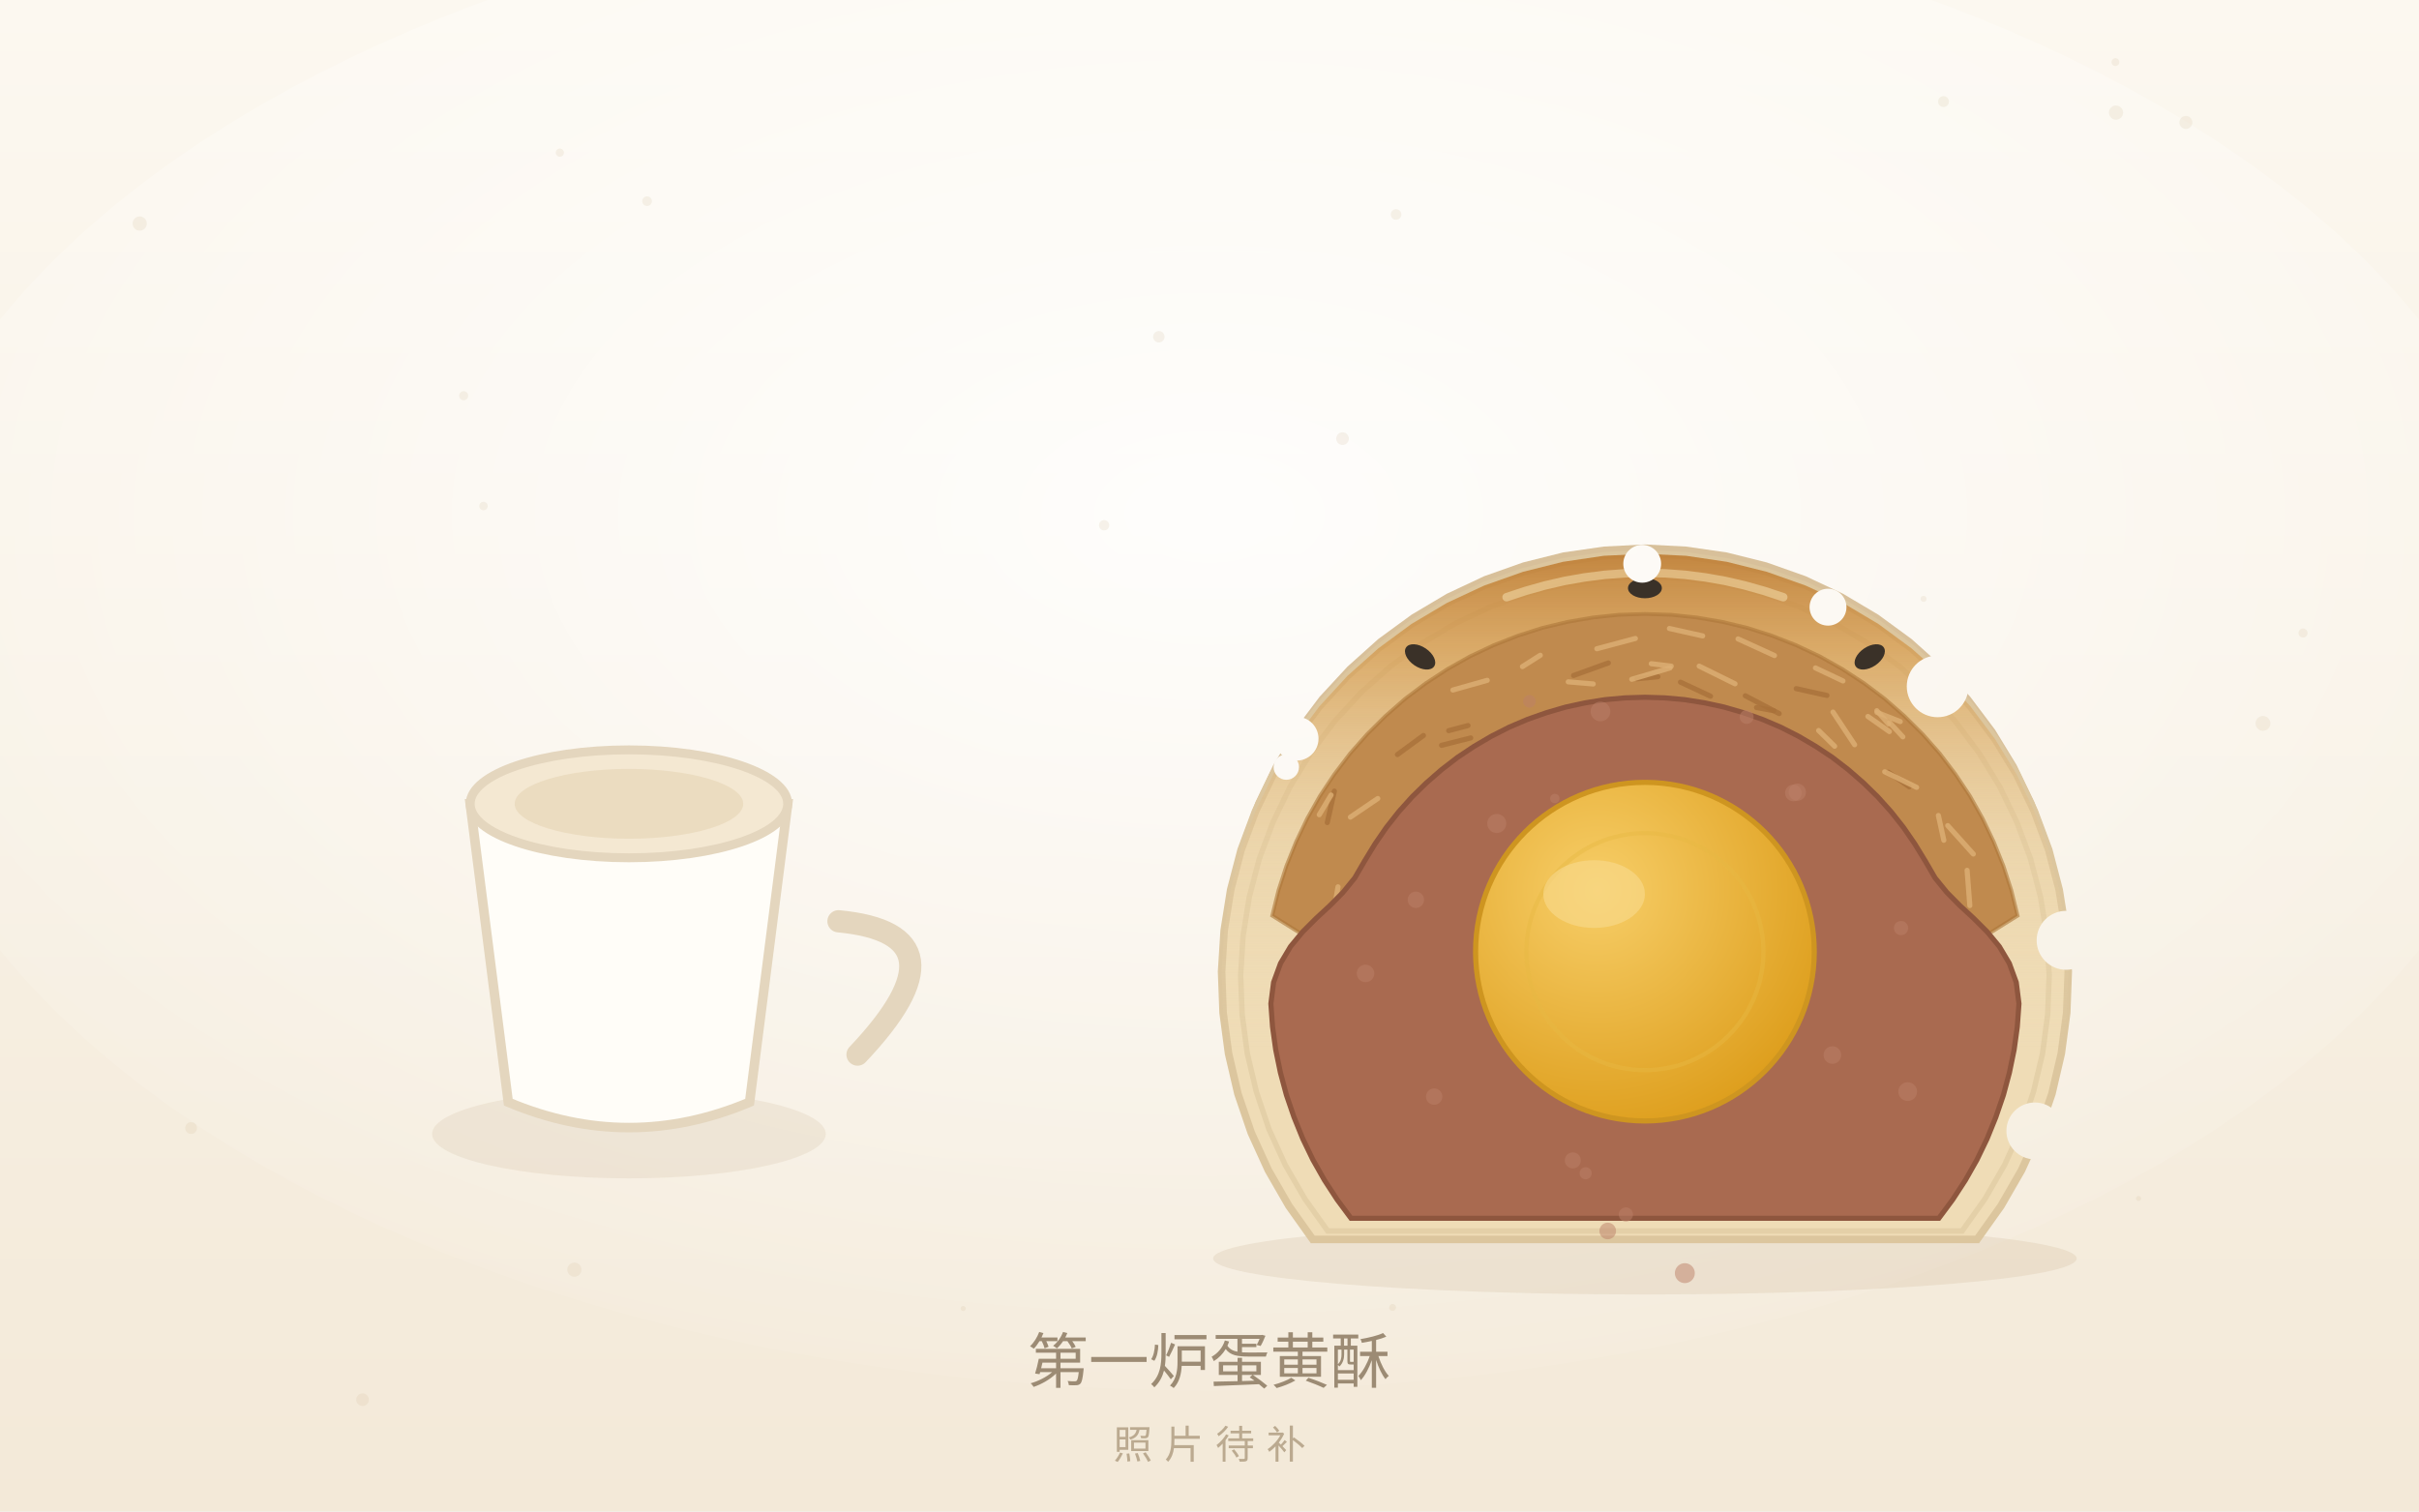
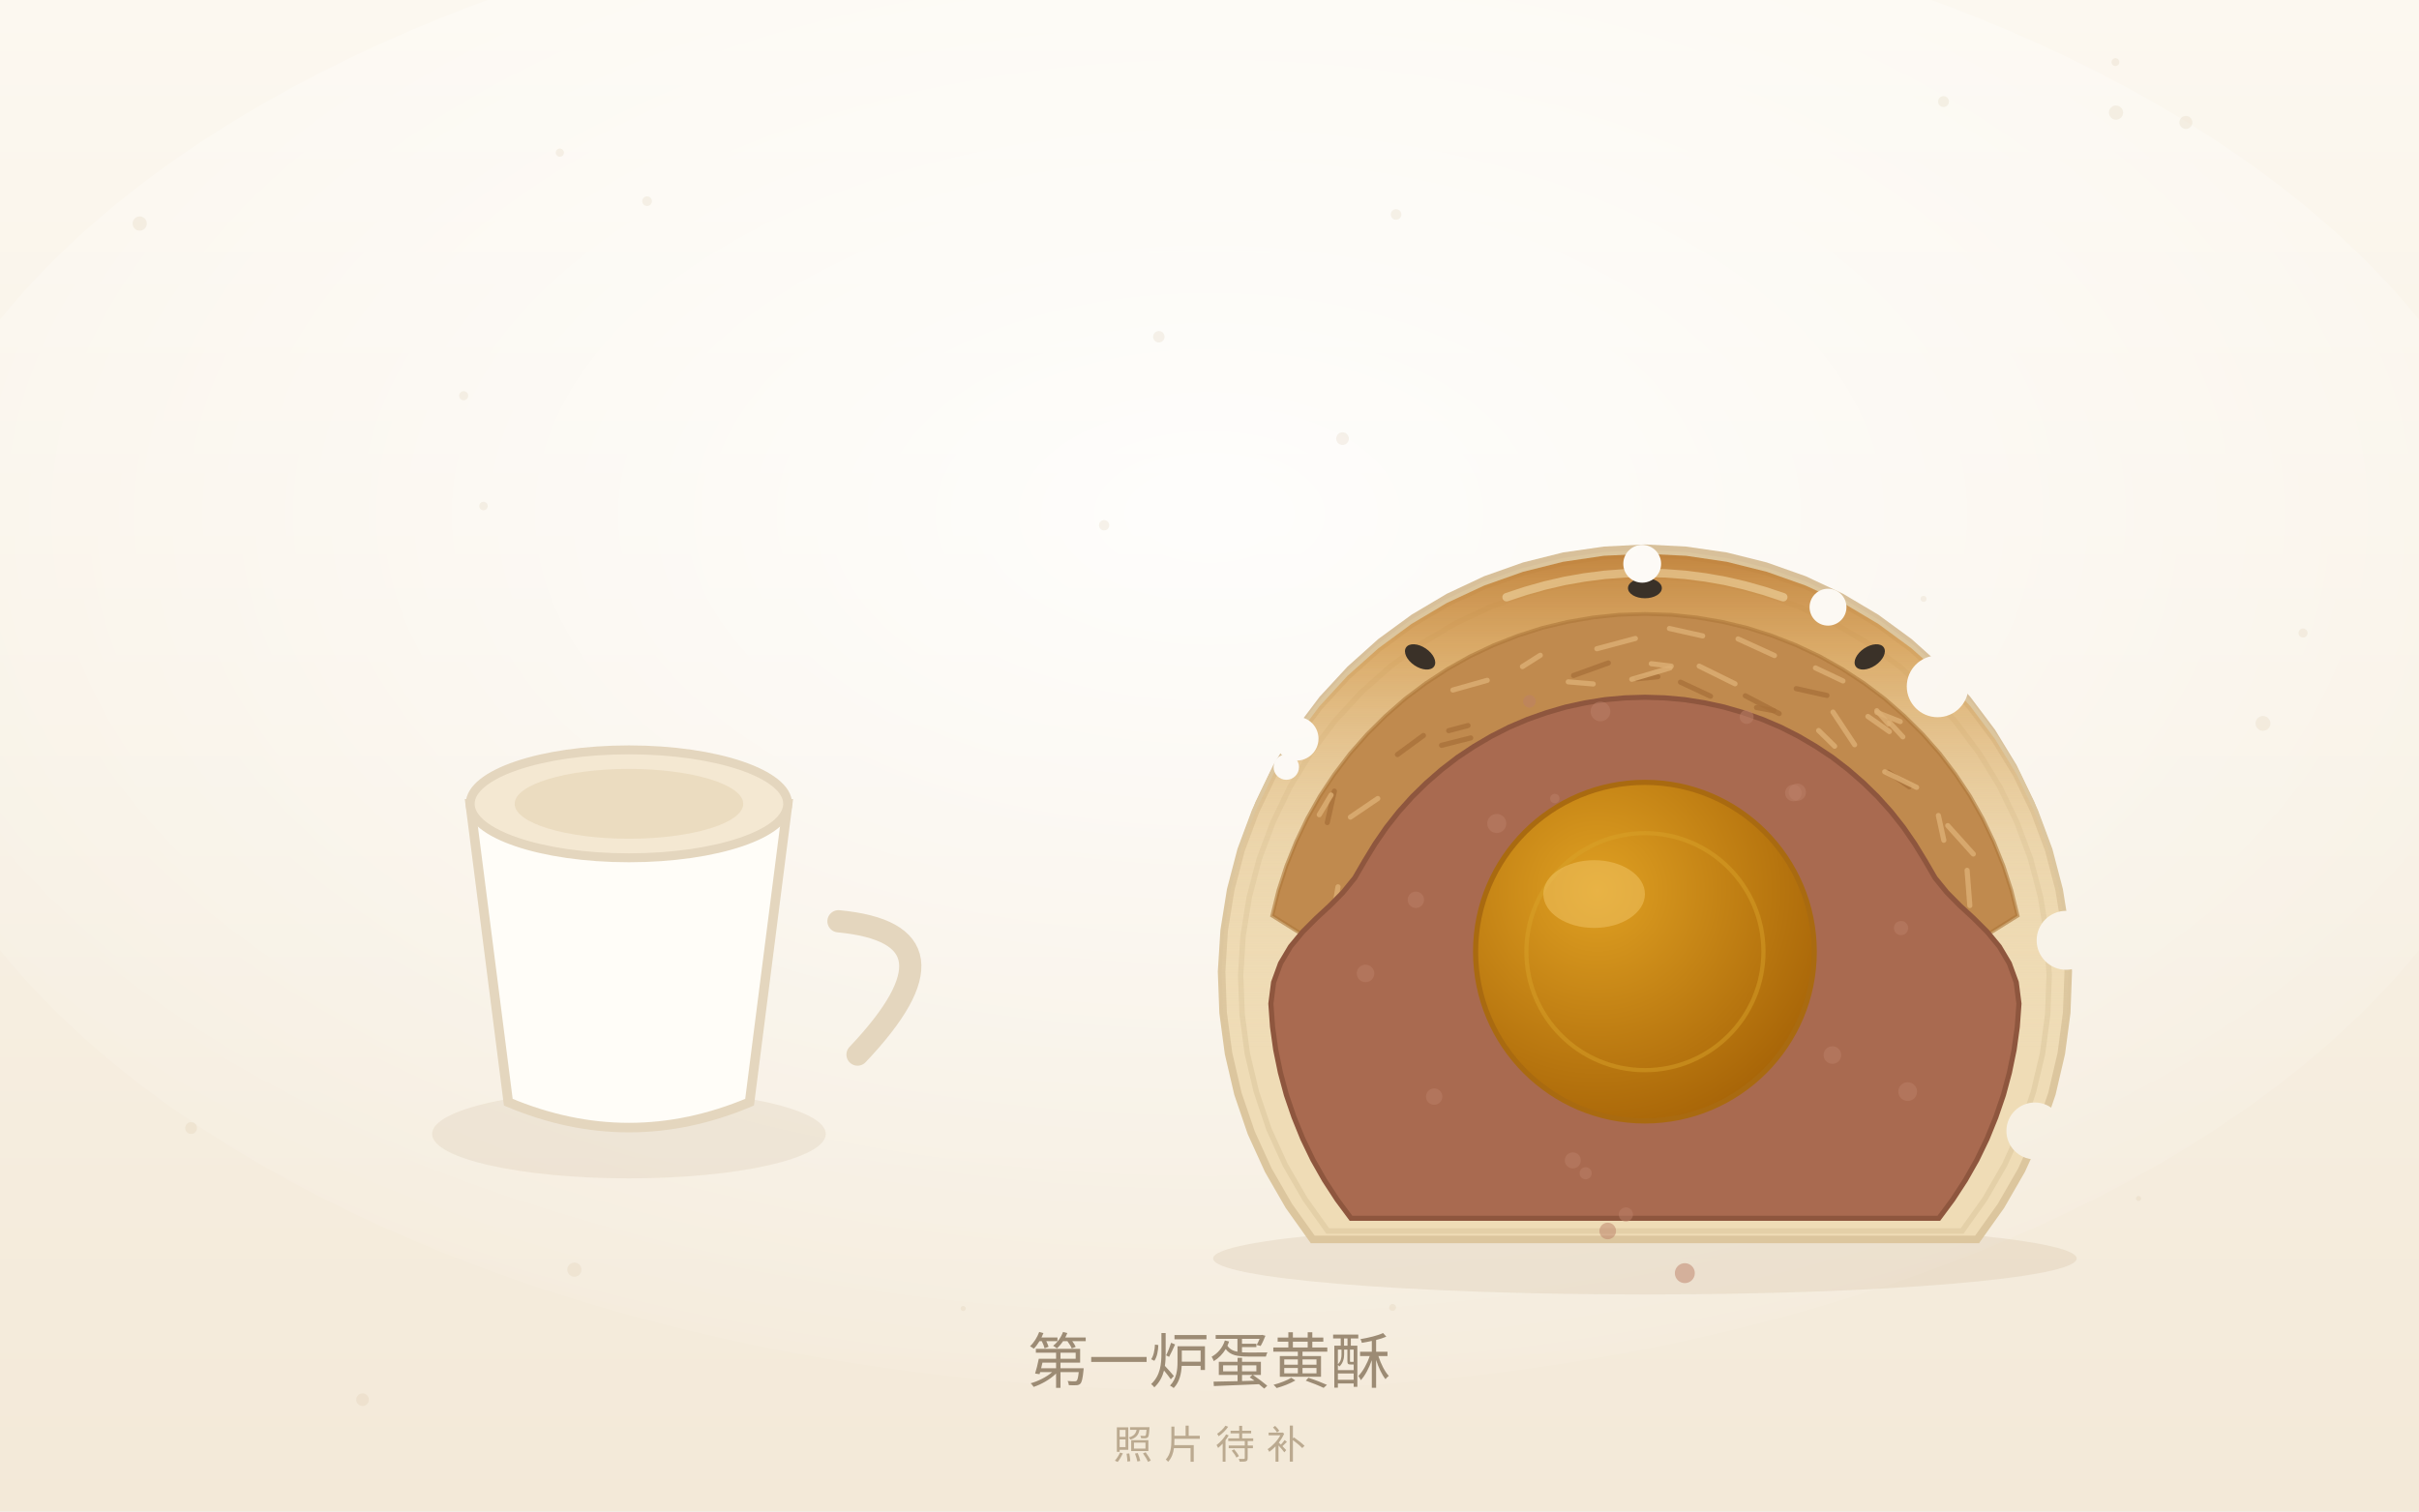
<svg xmlns="http://www.w3.org/2000/svg" viewBox="0 0 1600 1000" width="1600" height="1000" role="img" aria-label="第一炉蛋黄酥">
  <defs>
    <linearGradient id="bg" x1="0" y1="0" x2="0" y2="1">
      <stop offset="0" stop-color="#FCF8F0" />
      <stop offset="1" stop-color="#F3E9D8" />
    </linearGradient>
    <radialGradient id="glow" cx="50%" cy="42%" r="62%">
      <stop offset="0" stop-color="#FFFFFF" stop-opacity="0.85" />
      <stop offset="1" stop-color="#FFFFFF" stop-opacity="0" />
    </radialGradient>
    <radialGradient id="yolk" cx="36%" cy="32%" r="72%">
-       <stop offset="0" stop-color="#F7CE68" />
-       <stop offset="1" stop-color="#DE9F1E" />
+       <stop offset="0" stop-color="#DFA022" />
+       <stop offset="1" stop-color="#A96608" />
    </radialGradient>
    <radialGradient id="wash" cx="40%" cy="34%" r="70%">
      <stop offset="0" stop-color="#E9BE84" stop-opacity="0.95" />
      <stop offset="1" stop-color="#D9A75E" stop-opacity="0.75" />
    </radialGradient>
  </defs>
  <rect width="1600" height="1000" fill="url(#bg)" />
  <ellipse cx="800" cy="420" rx="880" ry="500" fill="url(#glow)" />
  <circle cx="1399.6" cy="74.5" r="4.7" fill="#C9B48F" opacity="0.16" />
  <circle cx="1285.5" cy="67.2" r="3.6" fill="#C9B48F" opacity="0.16" />
  <circle cx="1523.3" cy="418.8" r="3" fill="#C9B48F" opacity="0.16" />
  <circle cx="1179.6" cy="545.8" r="4.3" fill="#C9B48F" opacity="0.16" />
  <circle cx="921.1" cy="865" r="2.3" fill="#C9B48F" opacity="0.16" />
  <circle cx="1414.5" cy="792.9" r="1.7" fill="#C9B48F" opacity="0.16" />
  <circle cx="126.4" cy="746.3" r="3.9" fill="#C9B48F" opacity="0.16" />
  <circle cx="923.4" cy="141.9" r="3.5" fill="#C9B48F" opacity="0.16" />
  <circle cx="1272.3" cy="396.2" r="2" fill="#C9B48F" opacity="0.16" />
  <circle cx="239.8" cy="926" r="4.2" fill="#C9B48F" opacity="0.16" />
  <circle cx="92.4" cy="147.9" r="4.7" fill="#C9B48F" opacity="0.16" />
  <circle cx="1496.8" cy="478.6" r="4.9" fill="#C9B48F" opacity="0.16" />
  <circle cx="319.8" cy="334.8" r="2.8" fill="#C9B48F" opacity="0.16" />
  <circle cx="428" cy="133.1" r="3.2" fill="#C9B48F" opacity="0.16" />
  <circle cx="888" cy="290.2" r="4.2" fill="#C9B48F" opacity="0.16" />
  <circle cx="766.5" cy="222.8" r="3.8" fill="#C9B48F" opacity="0.16" />
  <circle cx="730.3" cy="347.5" r="3.4" fill="#C9B48F" opacity="0.16" />
  <circle cx="1445.8" cy="81" r="4.3" fill="#C9B48F" opacity="0.16" />
  <circle cx="379.9" cy="840" r="4.7" fill="#C9B48F" opacity="0.16" />
  <circle cx="1399.2" cy="41.1" r="2.6" fill="#C9B48F" opacity="0.16" />
  <circle cx="370.3" cy="101" r="2.7" fill="#C9B48F" opacity="0.16" />
  <circle cx="1160" cy="436.3" r="3.1" fill="#C9B48F" opacity="0.16" />
  <circle cx="1234.8" cy="463.8" r="1.8" fill="#C9B48F" opacity="0.16" />
  <circle cx="1261.5" cy="600.1" r="3.5" fill="#C9B48F" opacity="0.16" />
  <circle cx="306.7" cy="261.8" r="3" fill="#C9B48F" opacity="0.16" />
  <circle cx="637.1" cy="865.7" r="1.7" fill="#C9B48F" opacity="0.16" />
  <g>
    <g transform="translate(416 620)">
      <ellipse cy="130.2" rx="130.2" ry="29.4" fill="#B79B73" opacity="0.14" />
      <path d="M138.6 -10.5 q 88.2 8.4 12.6 88.2" fill="none" stroke="#E4D6BE" stroke-width="14.7" stroke-linecap="round" />
      <path d="M-105 -88.2 h 210 l -25.2 197.4 q -79.8 33.6 -159.6 0 z" fill="#FFFDF8" stroke="#E4D6BE" stroke-width="6.3" />
      <ellipse cy="-88.2" rx="105" ry="35.7" fill="#F4E8D2" stroke="#E4D6BE" stroke-width="5.9" />
      <ellipse cy="-88.2" rx="75.6" ry="23.1" fill="#E9D9BC" opacity="0.8" />
    </g>
    <g>
      <defs>
        <mask id="nib-1088-820-280" maskUnits="userSpaceOnUse" x="696" y="232" width="784" height="784">
          <rect x="696" y="232" width="784" height="784" fill="#fff" />
          <circle cx="850.8" cy="507.5" r="8.4" fill="#000" />
          <circle cx="1209.1" cy="401.7" r="12.2" fill="#000" />
          <circle cx="1086.2" cy="373" r="12.5" fill="#000" />
          <circle cx="857.6" cy="488.7" r="14.5" fill="#000" />
          <circle cx="860.2" cy="488.1" r="10.9" fill="#000" />
          <circle cx="1366.6" cy="622.1" r="19.5" fill="#000" />
          <circle cx="1281.6" cy="454.1" r="20.4" fill="#000" />
          <circle cx="1345.9" cy="748.2" r="18.8" fill="#000" />
        </mask>
      </defs>
      <ellipse cx="1088" cy="832.6" rx="285.6" ry="23.8" fill="#B79B73" opacity="0.16" />
      <g mask="url(#nib-1088-820-280)">
        <path d="M 868.3 813.8 L 852.5 791.7 L 838.9 768 L 827.6 743.2 L 818.8 717.4 L 812.6 690.9 L 809 663.9 L 808 636.6 L 809.7 609.4 L 814 582.5 L 820.9 556.2 L 830.4 530.6 L 842.2 506.1 L 856.4 482.8 L 872.8 461 L 891.3 441 L 911.6 422.8 L 933.6 406.7 L 957 392.8 L 981.7 381.2 L 1007.4 372.1 L 1033.8 365.5 L 1060.8 361.6 L 1088 360.2 L 1115.2 361.6 L 1142.2 365.5 L 1168.6 372.1 L 1194.3 381.2 L 1219 392.8 L 1242.4 406.7 L 1264.4 422.8 L 1284.7 441 L 1303.2 461 L 1319.6 482.8 L 1333.8 506.1 L 1345.6 530.6 L 1355.1 556.2 L 1362 582.5 L 1366.3 609.4 L 1368 636.6 L 1367 663.9 L 1363.4 690.9 L 1357.2 717.4 L 1348.4 743.2 L 1337.1 768 L 1323.5 791.7 L 1307.7 813.8 Z" fill="#D8C09A" />
        <path d="M 868.3 820 L 852.5 797.8 L 838.9 774.2 L 827.6 749.4 L 818.8 723.6 L 812.6 697 L 809 670 L 808 642.8 L 809.7 615.6 L 814 588.7 L 820.9 562.3 L 830.4 536.8 L 842.2 512.2 L 856.4 489 L 872.8 467.2 L 891.3 447.1 L 911.6 429 L 933.6 412.8 L 957 398.9 L 981.7 387.4 L 1007.4 378.3 L 1033.8 371.7 L 1060.8 367.7 L 1088 366.4 L 1115.2 367.7 L 1142.2 371.7 L 1168.6 378.3 L 1194.3 387.4 L 1219 398.9 L 1242.4 412.8 L 1264.4 429 L 1284.7 447.1 L 1303.2 467.2 L 1319.6 489 L 1333.8 512.2 L 1345.6 536.8 L 1355.1 562.3 L 1362 588.7 L 1366.3 615.6 L 1368 642.8 L 1367 670 L 1363.4 697 L 1357.2 723.6 L 1348.4 749.4 L 1337.1 774.2 L 1323.5 797.8 L 1307.7 820 Z" fill="#EFDCB6" stroke="#DCC69E" stroke-width="5" />
        <path d="M 878.2 814.4 L 863.1 793.2 L 850.1 770.7 L 839.3 747 L 831 722.3 L 825 697 L 821.6 671.2 L 820.6 645.2 L 822.2 619.2 L 826.3 593.5 L 832.9 568.3 L 842 543.9 L 853.3 520.5 L 866.9 498.3 L 882.5 477.5 L 900.1 458.3 L 919.5 441 L 940.5 425.6 L 962.9 412.3 L 986.5 401.2 L 1011 392.5 L 1036.3 386.3 L 1062 382.5 L 1088 381.2 L 1114 382.5 L 1139.7 386.3 L 1165 392.5 L 1189.5 401.2 L 1213.1 412.3 L 1235.5 425.6 L 1256.5 441 L 1275.9 458.3 L 1293.5 477.5 L 1309.1 498.3 L 1322.7 520.5 L 1334 543.9 L 1343.1 568.3 L 1349.7 593.5 L 1353.8 619.2 L 1355.4 645.2 L 1354.4 671.2 L 1351 697 L 1345 722.3 L 1336.7 747 L 1325.9 770.7 L 1312.9 793.2 L 1297.8 814.4 Z" fill="none" stroke="#E4D0A8" stroke-width="3.6" />
        <linearGradient id="wash-1088-820-280" gradientUnits="userSpaceOnUse" x1="0" y1="366.4" x2="0" y2="820">
          <stop offset="0" stop-color="#BE7C33" stop-opacity="0.9" />
          <stop offset="0.14" stop-color="#D2974A" stop-opacity="0.72" />
          <stop offset="0.42" stop-color="#E6C795" stop-opacity="0.34" />
          <stop offset="0.72" stop-color="#EFDCB6" stop-opacity="0" />
        </linearGradient>
        <path d="M 868.3 820 L 852.5 797.8 L 838.9 774.2 L 827.6 749.4 L 818.8 723.6 L 812.6 697 L 809 670 L 808 642.8 L 809.7 615.6 L 814 588.7 L 820.9 562.3 L 830.4 536.8 L 842.2 512.2 L 856.4 489 L 872.8 467.2 L 891.3 447.1 L 911.6 429 L 933.6 412.8 L 957 398.9 L 981.7 387.4 L 1007.4 378.3 L 1033.8 371.7 L 1060.8 367.7 L 1088 366.4 L 1115.2 367.7 L 1142.2 371.7 L 1168.6 378.3 L 1194.3 387.4 L 1219 398.9 L 1242.4 412.8 L 1264.4 429 L 1284.7 447.1 L 1303.2 467.2 L 1319.6 489 L 1333.8 512.2 L 1345.6 536.8 L 1355.1 562.3 L 1362 588.7 L 1366.3 615.6 L 1368 642.8 L 1367 670 L 1363.4 697 L 1357.2 723.6 L 1348.4 749.4 L 1337.1 774.2 L 1323.5 797.8 L 1307.7 820 Z" fill="url(#wash-1088-820-280)" />
        <path d="M 996.5 395.1 L 1009.2 390.9 L 1022 387.3 L 1035 384.3 L 1048.1 382 L 1061.4 380.3 L 1074.7 379.3 L 1088 379 L 1101.3 379.3 L 1114.6 380.3 L 1127.9 382 L 1141 384.3 L 1154 387.3 L 1166.8 390.9 L 1179.5 395.1" fill="none" stroke="#F7E3B4" stroke-width="5.6" stroke-linecap="round" opacity="0.5" />
        <clipPath id="floss-1088-820-280">
          <path d="M 841.5 605.8 L 845.6 589.1 L 850.9 572.8 L 857.3 556.9 L 864.7 541.4 L 873.1 526.5 L 882.6 512.2 L 893 498.5 L 904.3 485.7 L 916.5 473.6 L 929.4 462.3 L 943.1 452 L 957.5 442.6 L 972.4 434.2 L 987.9 426.9 L 1003.9 420.6 L 1020.2 415.4 L 1036.9 411.4 L 1053.8 408.5 L 1070.9 406.7 L 1088 406.2 L 1105.1 406.7 L 1122.2 408.5 L 1139.1 411.4 L 1155.8 415.4 L 1172.1 420.6 L 1188.1 426.9 L 1203.6 434.2 L 1218.5 442.6 L 1232.9 452 L 1246.6 462.3 L 1259.5 473.6 L 1271.7 485.7 L 1283 498.5 L 1293.4 512.2 L 1302.9 526.5 L 1311.3 541.4 L 1318.7 556.9 L 1325.1 572.8 L 1330.4 589.1 L 1334.5 605.8 L 1296.1 629.8 L 1292.7 615.8 L 1288.2 602 L 1282.9 588.5 L 1276.6 575.5 L 1269.4 562.9 L 1261.5 550.8 L 1252.7 539.3 L 1243.1 528.4 L 1232.9 518.2 L 1221.9 508.7 L 1210.4 500 L 1198.2 492 L 1185.6 485 L 1172.5 478.8 L 1159 473.5 L 1145.2 469.1 L 1131.2 465.7 L 1116.9 463.2 L 1102.5 461.8 L 1088 461.3 L 1073.5 461.8 L 1059.1 463.2 L 1044.8 465.7 L 1030.8 469.1 L 1017 473.5 L 1003.5 478.8 L 990.4 485 L 977.8 492 L 965.6 500 L 954.1 508.7 L 943.1 518.2 L 932.9 528.4 L 923.3 539.3 L 914.5 550.8 L 906.6 562.9 L 899.4 575.5 L 893.1 588.5 L 887.8 602 L 883.3 615.8 L 879.9 629.8 Z" />
        </clipPath>
        <path d="M 841.5 605.8 L 845.6 589.1 L 850.9 572.8 L 857.3 556.9 L 864.7 541.4 L 873.1 526.5 L 882.6 512.2 L 893 498.5 L 904.3 485.7 L 916.5 473.6 L 929.4 462.3 L 943.1 452 L 957.5 442.6 L 972.4 434.2 L 987.9 426.9 L 1003.9 420.6 L 1020.2 415.4 L 1036.9 411.4 L 1053.8 408.5 L 1070.9 406.7 L 1088 406.2 L 1105.1 406.7 L 1122.2 408.5 L 1139.1 411.4 L 1155.8 415.4 L 1172.1 420.6 L 1188.1 426.9 L 1203.6 434.2 L 1218.5 442.6 L 1232.9 452 L 1246.6 462.3 L 1259.5 473.6 L 1271.7 485.7 L 1283 498.5 L 1293.4 512.2 L 1302.9 526.5 L 1311.3 541.4 L 1318.7 556.9 L 1325.1 572.8 L 1330.4 589.1 L 1334.5 605.8 L 1296.1 629.8 L 1292.7 615.8 L 1288.2 602 L 1282.9 588.5 L 1276.6 575.5 L 1269.4 562.9 L 1261.5 550.8 L 1252.7 539.3 L 1243.1 528.4 L 1232.9 518.2 L 1221.9 508.7 L 1210.4 500 L 1198.2 492 L 1185.6 485 L 1172.5 478.8 L 1159 473.5 L 1145.2 469.1 L 1131.2 465.7 L 1116.9 463.2 L 1102.5 461.8 L 1088 461.3 L 1073.5 461.8 L 1059.1 463.2 L 1044.8 465.7 L 1030.8 469.1 L 1017 473.5 L 1003.5 478.8 L 990.4 485 L 977.8 492 L 965.6 500 L 954.1 508.7 L 943.1 518.2 L 932.9 528.4 L 923.3 539.3 L 914.5 550.8 L 906.6 562.9 L 899.4 575.5 L 893.1 588.5 L 887.8 602 L 883.3 615.8 L 879.9 629.8 Z" fill="#C08A4E" />
        <path d="M 841.5 605.8 L 845.6 589.1 L 850.9 572.8 L 857.3 556.9 L 864.7 541.4 L 873.1 526.5 L 882.6 512.2 L 893 498.5 L 904.3 485.7 L 916.5 473.6 L 929.4 462.3 L 943.1 452 L 957.5 442.6 L 972.4 434.2 L 987.9 426.9 L 1003.9 420.6 L 1020.2 415.4 L 1036.9 411.4 L 1053.8 408.5 L 1070.9 406.7 L 1088 406.2 L 1105.1 406.7 L 1122.2 408.5 L 1139.1 411.4 L 1155.8 415.4 L 1172.1 420.6 L 1188.1 426.9 L 1203.6 434.2 L 1218.5 442.6 L 1232.9 452 L 1246.6 462.3 L 1259.5 473.6 L 1271.7 485.7 L 1283 498.5 L 1293.4 512.2 L 1302.9 526.5 L 1311.3 541.4 L 1318.7 556.9 L 1325.1 572.8 L 1330.4 589.1 L 1334.5 605.8 L 1296.1 629.8 L 1292.7 615.8 L 1288.2 602 L 1282.9 588.5 L 1276.6 575.5 L 1269.4 562.9 L 1261.5 550.8 L 1252.7 539.3 L 1243.1 528.4 L 1232.9 518.2 L 1221.9 508.7 L 1210.4 500 L 1198.2 492 L 1185.6 485 L 1172.5 478.8 L 1159 473.5 L 1145.2 469.1 L 1131.2 465.7 L 1116.9 463.2 L 1102.5 461.8 L 1088 461.3 L 1073.5 461.8 L 1059.1 463.2 L 1044.8 465.7 L 1030.8 469.1 L 1017 473.5 L 1003.5 478.8 L 990.4 485 L 977.8 492 L 965.6 500 L 954.1 508.7 L 943.1 518.2 L 932.9 528.4 L 923.3 539.3 L 914.5 550.8 L 906.6 562.9 L 899.4 575.5 L 893.1 588.5 L 887.8 602 L 883.3 615.8 L 879.9 629.8 Z" fill="none" stroke="#AC7638" stroke-width="2.5" opacity="0.6" />
        <g clip-path="url(#floss-1088-820-280)">
          <line x1="1082.7" y1="449.1" x2="1096.6" y2="447.7" stroke="#A9713A" stroke-width="3.4" stroke-linecap="round" opacity="0.8" />
          <line x1="877.9" y1="544.2" x2="882.6" y2="523.4" stroke="#A9713A" stroke-width="3.4" stroke-linecap="round" opacity="0.8" />
          <line x1="1249.8" y1="478" x2="1258.6" y2="487.5" stroke="#DDAF74" stroke-width="3.4" stroke-linecap="round" opacity="0.8" />
          <line x1="1288.3" y1="546.2" x2="1305.2" y2="565" stroke="#DDAF74" stroke-width="3.4" stroke-linecap="round" opacity="0.8" />
          <line x1="1249" y1="510.9" x2="1262.8" y2="520.5" stroke="#A9713A" stroke-width="3.4" stroke-linecap="round" opacity="0.8" />
          <line x1="1246.6" y1="510.6" x2="1267.7" y2="520.9" stroke="#DDAF74" stroke-width="3.4" stroke-linecap="round" opacity="0.8" />
          <line x1="953.5" y1="493.1" x2="972.8" y2="488.2" stroke="#A9713A" stroke-width="3.4" stroke-linecap="round" opacity="0.8" />
          <line x1="1056.2" y1="429.2" x2="1081.7" y2="422.4" stroke="#DDAF74" stroke-width="3.4" stroke-linecap="round" opacity="0.8" />
          <line x1="1235.5" y1="474" x2="1249.7" y2="484" stroke="#DDAF74" stroke-width="3.4" stroke-linecap="round" opacity="0.8" />
          <line x1="1092.2" y1="439.1" x2="1105.4" y2="440.7" stroke="#DDAF74" stroke-width="3.4" stroke-linecap="round" opacity="0.8" />
          <line x1="881.8" y1="605.8" x2="885" y2="586.7" stroke="#DDAF74" stroke-width="3.4" stroke-linecap="round" opacity="0.8" />
          <line x1="1154.4" y1="460.3" x2="1176.8" y2="472.1" stroke="#A9713A" stroke-width="3.4" stroke-linecap="round" opacity="0.8" />
          <line x1="1188.1" y1="455.6" x2="1208.4" y2="460.1" stroke="#A9713A" stroke-width="3.4" stroke-linecap="round" opacity="0.8" />
          <line x1="1079.3" y1="449.4" x2="1104.6" y2="441.9" stroke="#DDAF74" stroke-width="3.4" stroke-linecap="round" opacity="0.8" />
          <line x1="1037.3" y1="451.1" x2="1053.8" y2="452.5" stroke="#DDAF74" stroke-width="3.4" stroke-linecap="round" opacity="0.8" />
          <line x1="1241.4" y1="470.2" x2="1249.1" y2="478.9" stroke="#DDAF74" stroke-width="3.4" stroke-linecap="round" opacity="0.8" />
          <line x1="1282.1" y1="539.5" x2="1285.7" y2="555.9" stroke="#DDAF74" stroke-width="3.4" stroke-linecap="round" opacity="0.8" />
          <line x1="893.2" y1="540.6" x2="911.3" y2="528.3" stroke="#DDAF74" stroke-width="3.4" stroke-linecap="round" opacity="0.8" />
          <line x1="1241.5" y1="471.3" x2="1256.9" y2="477.4" stroke="#DDAF74" stroke-width="3.4" stroke-linecap="round" opacity="0.8" />
          <line x1="924.3" y1="499.2" x2="941.5" y2="486.6" stroke="#A9713A" stroke-width="3.4" stroke-linecap="round" opacity="0.8" />
          <line x1="1212.4" y1="471.1" x2="1226.7" y2="492.7" stroke="#DDAF74" stroke-width="3.4" stroke-linecap="round" opacity="0.8" />
          <line x1="1200.8" y1="441.9" x2="1219" y2="450.5" stroke="#DDAF74" stroke-width="3.4" stroke-linecap="round" opacity="0.8" />
          <line x1="1040.8" y1="446.9" x2="1063.8" y2="438.6" stroke="#A9713A" stroke-width="3.4" stroke-linecap="round" opacity="0.8" />
          <line x1="958.2" y1="483.4" x2="971" y2="480" stroke="#A9713A" stroke-width="3.4" stroke-linecap="round" opacity="0.8" />
          <line x1="1104.2" y1="415.8" x2="1126.2" y2="420.7" stroke="#DDAF74" stroke-width="3.4" stroke-linecap="round" opacity="0.8" />
          <line x1="1123.9" y1="440.7" x2="1147.6" y2="452.4" stroke="#DDAF74" stroke-width="3.4" stroke-linecap="round" opacity="0.8" />
          <line x1="1202.9" y1="483.3" x2="1213.5" y2="493.7" stroke="#DDAF74" stroke-width="3.4" stroke-linecap="round" opacity="0.8" />
          <line x1="961" y1="456.5" x2="983.7" y2="450.1" stroke="#DDAF74" stroke-width="3.4" stroke-linecap="round" opacity="0.8" />
          <line x1="1161.8" y1="468.1" x2="1173.3" y2="470.2" stroke="#A9713A" stroke-width="3.4" stroke-linecap="round" opacity="0.8" />
          <line x1="872.6" y1="539" x2="880.4" y2="526" stroke="#DDAF74" stroke-width="3.4" stroke-linecap="round" opacity="0.8" />
          <line x1="1301.1" y1="575.8" x2="1302.9" y2="599.1" stroke="#DDAF74" stroke-width="3.4" stroke-linecap="round" opacity="0.8" />
          <line x1="1149.6" y1="422.7" x2="1173.7" y2="433.7" stroke="#DDAF74" stroke-width="3.4" stroke-linecap="round" opacity="0.8" />
          <line x1="1007" y1="441" x2="1018.8" y2="433.5" stroke="#DDAF74" stroke-width="3.4" stroke-linecap="round" opacity="0.8" />
          <line x1="1111.5" y1="451.3" x2="1131.4" y2="460.6" stroke="#A9713A" stroke-width="3.4" stroke-linecap="round" opacity="0.8" />
        </g>
        <path d="M 893.6 806 L 884.4 793.6 L 876 780.7 L 868.4 767.3 L 861.7 753.4 L 855.9 739.1 L 850.9 724.5 L 846.9 709.6 L 843.8 694.5 L 841.7 679.3 L 840.6 664 L 842.4 649.9 L 847 637.3 L 853.6 626.2 L 861.7 616.4 L 870.6 607.5 L 879.7 599.1 L 888.3 590.4 L 896.1 580.8 L 902.6 569.6 L 909.5 558.3 L 917 547.4 L 925.2 537 L 934.1 527.1 L 943.5 517.9 L 953.5 509.2 L 964 501.1 L 975 493.8 L 986.4 487.1 L 998.2 481.1 L 1010.4 475.9 L 1022.9 471.5 L 1035.6 467.8 L 1048.5 465 L 1061.6 462.9 L 1074.8 461.7 L 1088 461.3 L 1101.2 461.7 L 1114.4 462.9 L 1127.5 465 L 1140.4 467.8 L 1153.1 471.5 L 1165.6 475.9 L 1177.8 481.1 L 1189.6 487.1 L 1201 493.8 L 1212 501.1 L 1222.5 509.2 L 1232.5 517.9 L 1241.9 527.1 L 1250.8 537 L 1259 547.4 L 1266.5 558.3 L 1273.4 569.6 L 1279.9 580.8 L 1287.7 590.4 L 1296.3 599.1 L 1305.4 607.5 L 1314.3 616.4 L 1322.4 626.2 L 1329 637.3 L 1333.6 649.9 L 1335.4 664 L 1334.3 679.3 L 1332.2 694.5 L 1329.1 709.6 L 1325.1 724.5 L 1320.1 739.1 L 1314.3 753.4 L 1307.6 767.3 L 1300 780.7 L 1291.6 793.6 L 1282.4 806 Z" fill="#A96A50" stroke="#8E563E" stroke-width="3.4" />
        <circle cx="1114.4" cy="842.3" r="6.6" fill="#BC8067" opacity="0.5" />
        <circle cx="1186.2" cy="524.6" r="5.5" fill="#BC8067" opacity="0.5" />
        <circle cx="1075.4" cy="803.5" r="4.7" fill="#BC8067" opacity="0.5" />
        <circle cx="1188.8" cy="524.1" r="5.7" fill="#BC8067" opacity="0.5" />
        <circle cx="1261.8" cy="722.2" r="6.2" fill="#BC8067" opacity="0.5" />
        <circle cx="1048.8" cy="776.2" r="4" fill="#BC8067" opacity="0.5" />
        <circle cx="1257.4" cy="614" r="4.7" fill="#BC8067" opacity="0.5" />
        <circle cx="903.2" cy="644" r="5.8" fill="#BC8067" opacity="0.5" />
        <circle cx="1040.3" cy="767.7" r="5.3" fill="#BC8067" opacity="0.5" />
        <circle cx="1155.3" cy="474.3" r="4.6" fill="#BC8067" opacity="0.5" />
        <circle cx="948.6" cy="725.5" r="5.4" fill="#BC8067" opacity="0.5" />
        <circle cx="936.5" cy="595.3" r="5.4" fill="#BC8067" opacity="0.5" />
        <circle cx="990" cy="544.8" r="6.3" fill="#BC8067" opacity="0.5" />
        <circle cx="1212" cy="698" r="5.8" fill="#BC8067" opacity="0.5" />
        <circle cx="1063.4" cy="814.4" r="5.5" fill="#BC8067" opacity="0.5" />
        <circle cx="1028.4" cy="528.3" r="3.1" fill="#BC8067" opacity="0.5" />
        <circle cx="1011.6" cy="464" r="4.2" fill="#BC8067" opacity="0.5" />
        <circle cx="1058.6" cy="470.7" r="6.5" fill="#BC8067" opacity="0.5" />
-         <circle cx="1088" cy="629.6" r="112" fill="url(#yolk)" stroke="#CE9520" stroke-width="3.4" />
-         <circle cx="1088" cy="629.6" r="78.4" fill="none" stroke="#E7B843" stroke-width="2.8" opacity="0.45" />
-         <ellipse cx="1054.4" cy="591.5" rx="33.6" ry="22.4" fill="#F8DA8E" opacity="0.6" />
+         <circle cx="1088" cy="629.6" r="112" fill="url(#yolk)" stroke="#A96A10" stroke-width="3.4" />
+         <circle cx="1088" cy="629.6" r="78.4" fill="none" stroke="#D9A32A" stroke-width="2.8" opacity="0.45" />
+         <ellipse cx="1054.4" cy="591.5" rx="33.6" ry="22.4" fill="#F2C667" opacity="0.5" />
        <ellipse cx="1236.7" cy="434.6" rx="11.2" ry="6.7" transform="rotate(-34 1236.7 434.6)" fill="#3A3128" />
        <ellipse cx="1088" cy="389.1" rx="11.2" ry="6.7" transform="rotate(0 1088 389.1)" fill="#3A3128" />
        <ellipse cx="939.3" cy="434.6" rx="11.2" ry="6.7" transform="rotate(34 939.3 434.6)" fill="#3A3128" />
      </g>
    </g>
  </g>
  <text x="800" y="915" text-anchor="middle" font-family="'Songti SC','Source Han Serif SC','Noto Serif SC',Georgia,serif" font-size="40" fill="#9C8B74">第一炉蛋黄酥</text>
  <text x="800" y="965" text-anchor="middle" font-family="'PingFang SC','Hiragino Sans GB','Microsoft YaHei','Noto Sans SC',sans-serif" font-size="26" letter-spacing="7.8" fill="#BBAA90">照片待补</text>
</svg>
